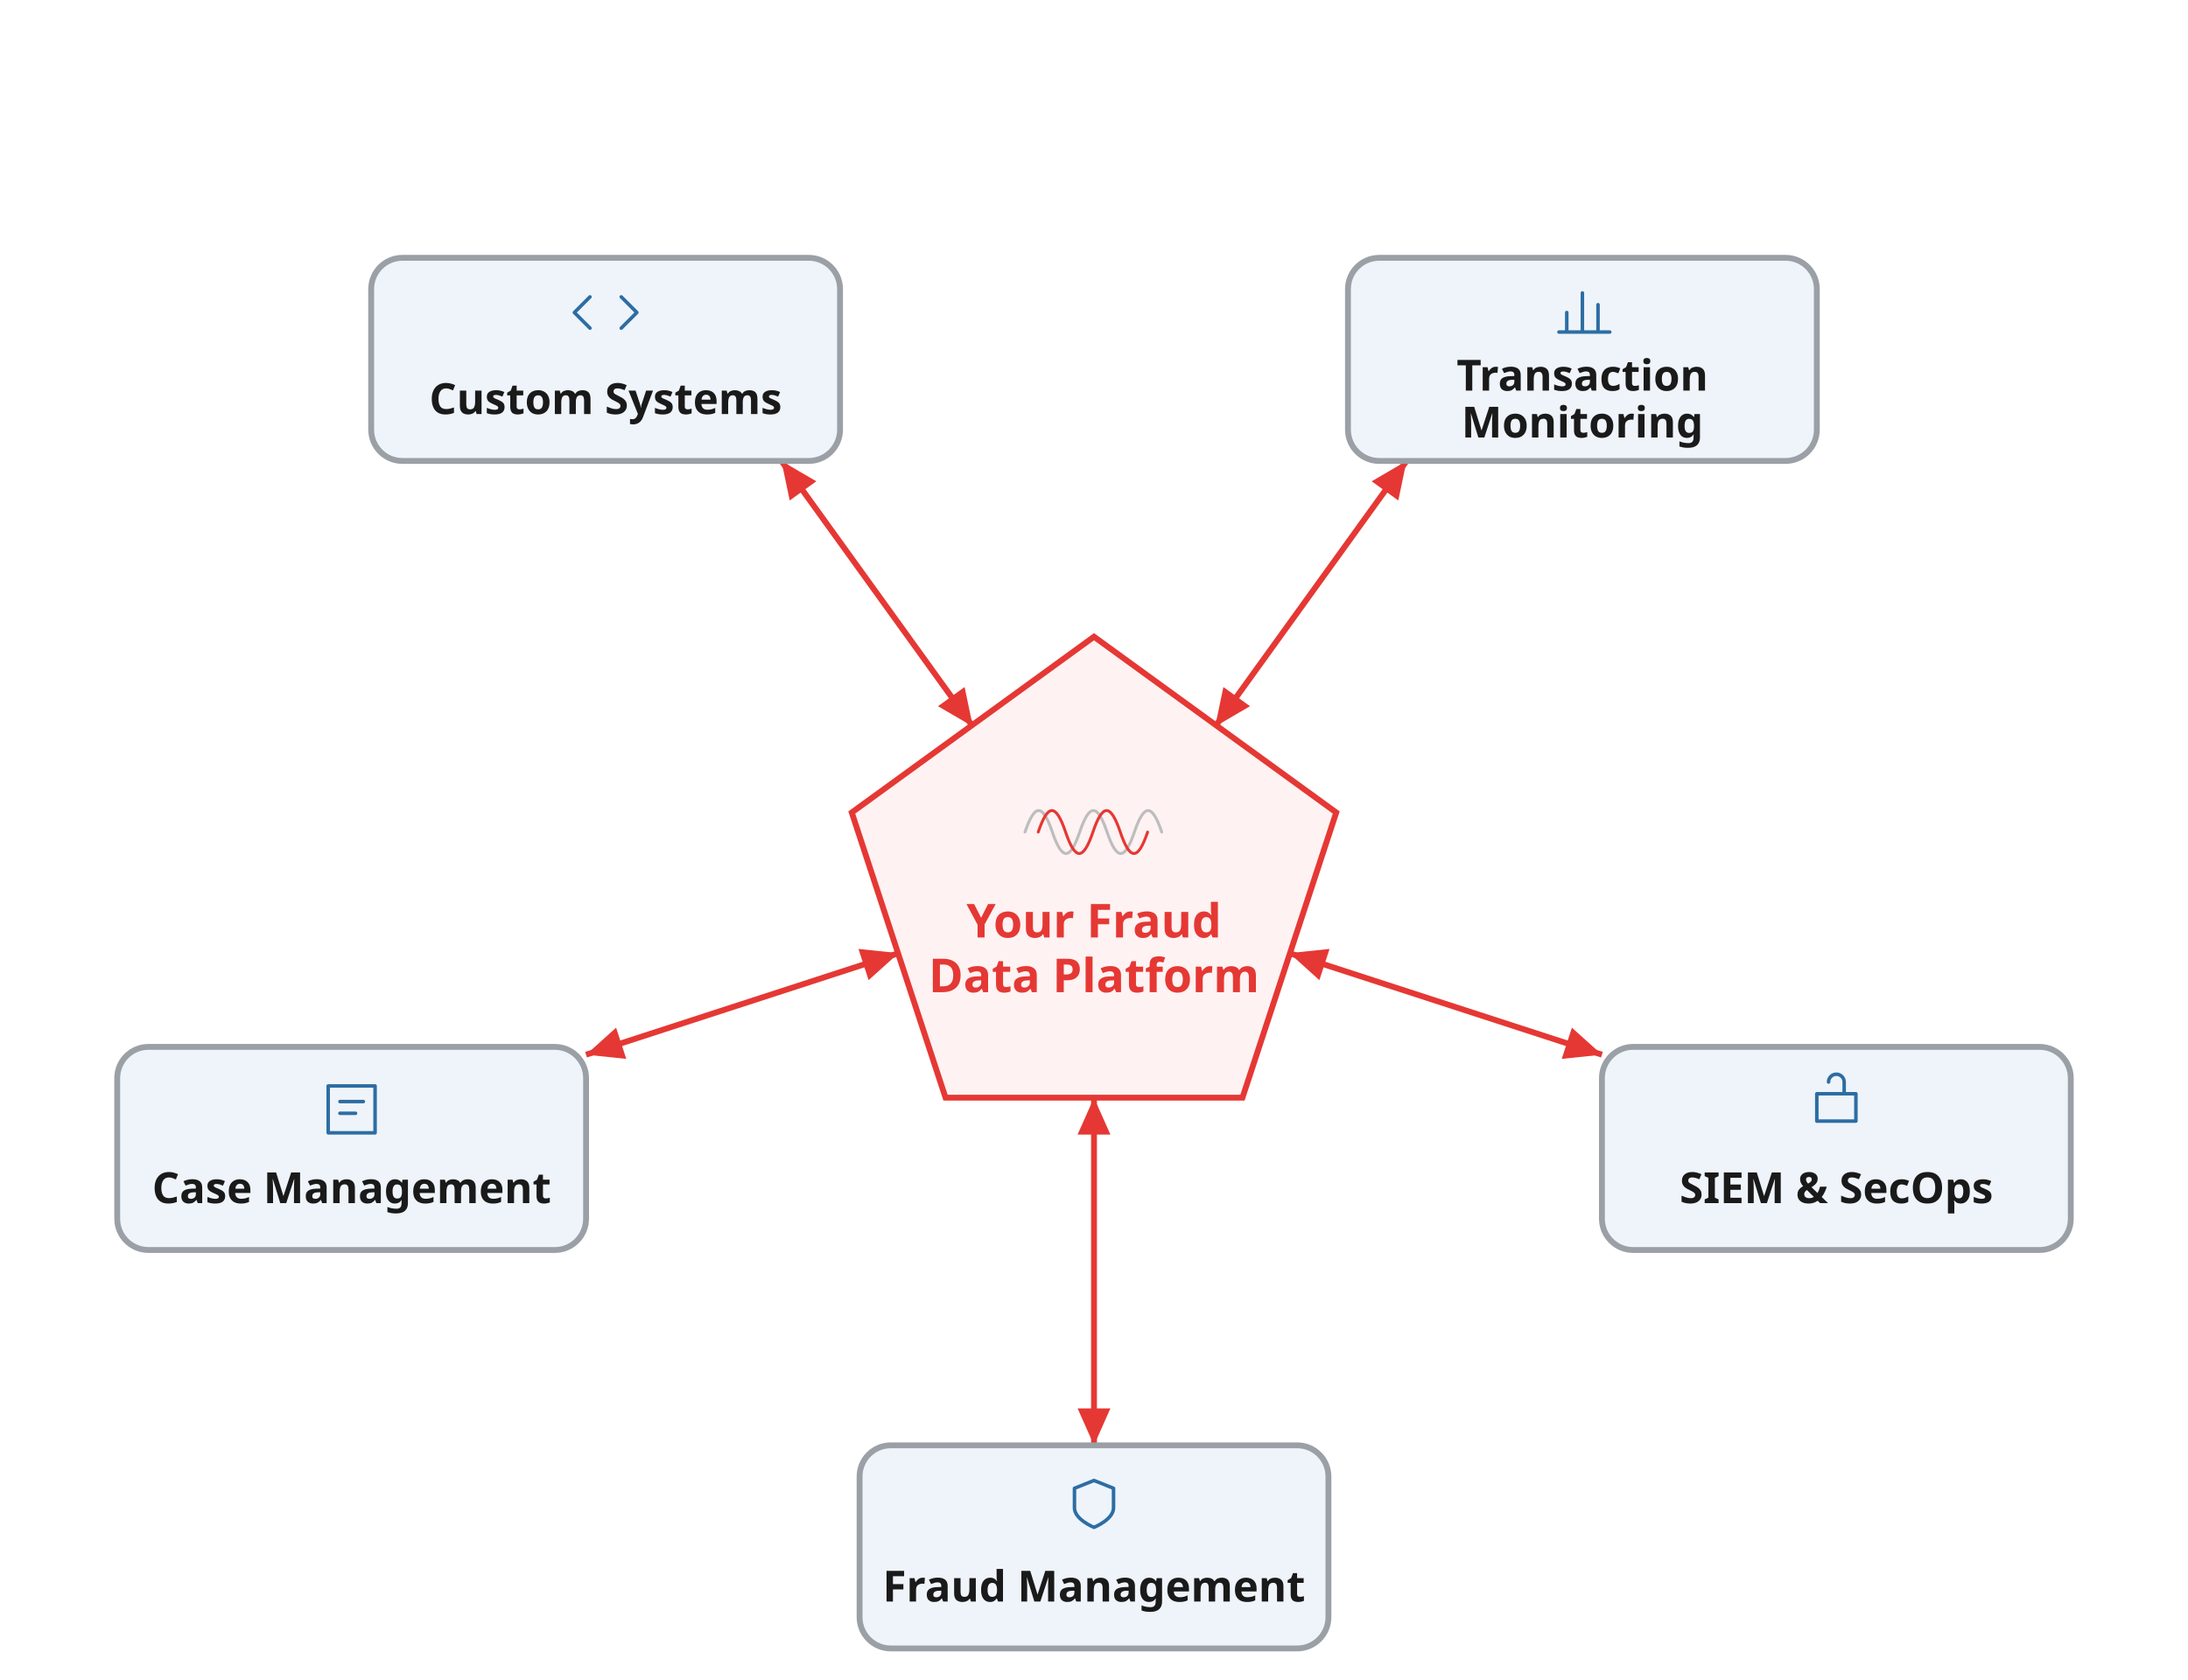
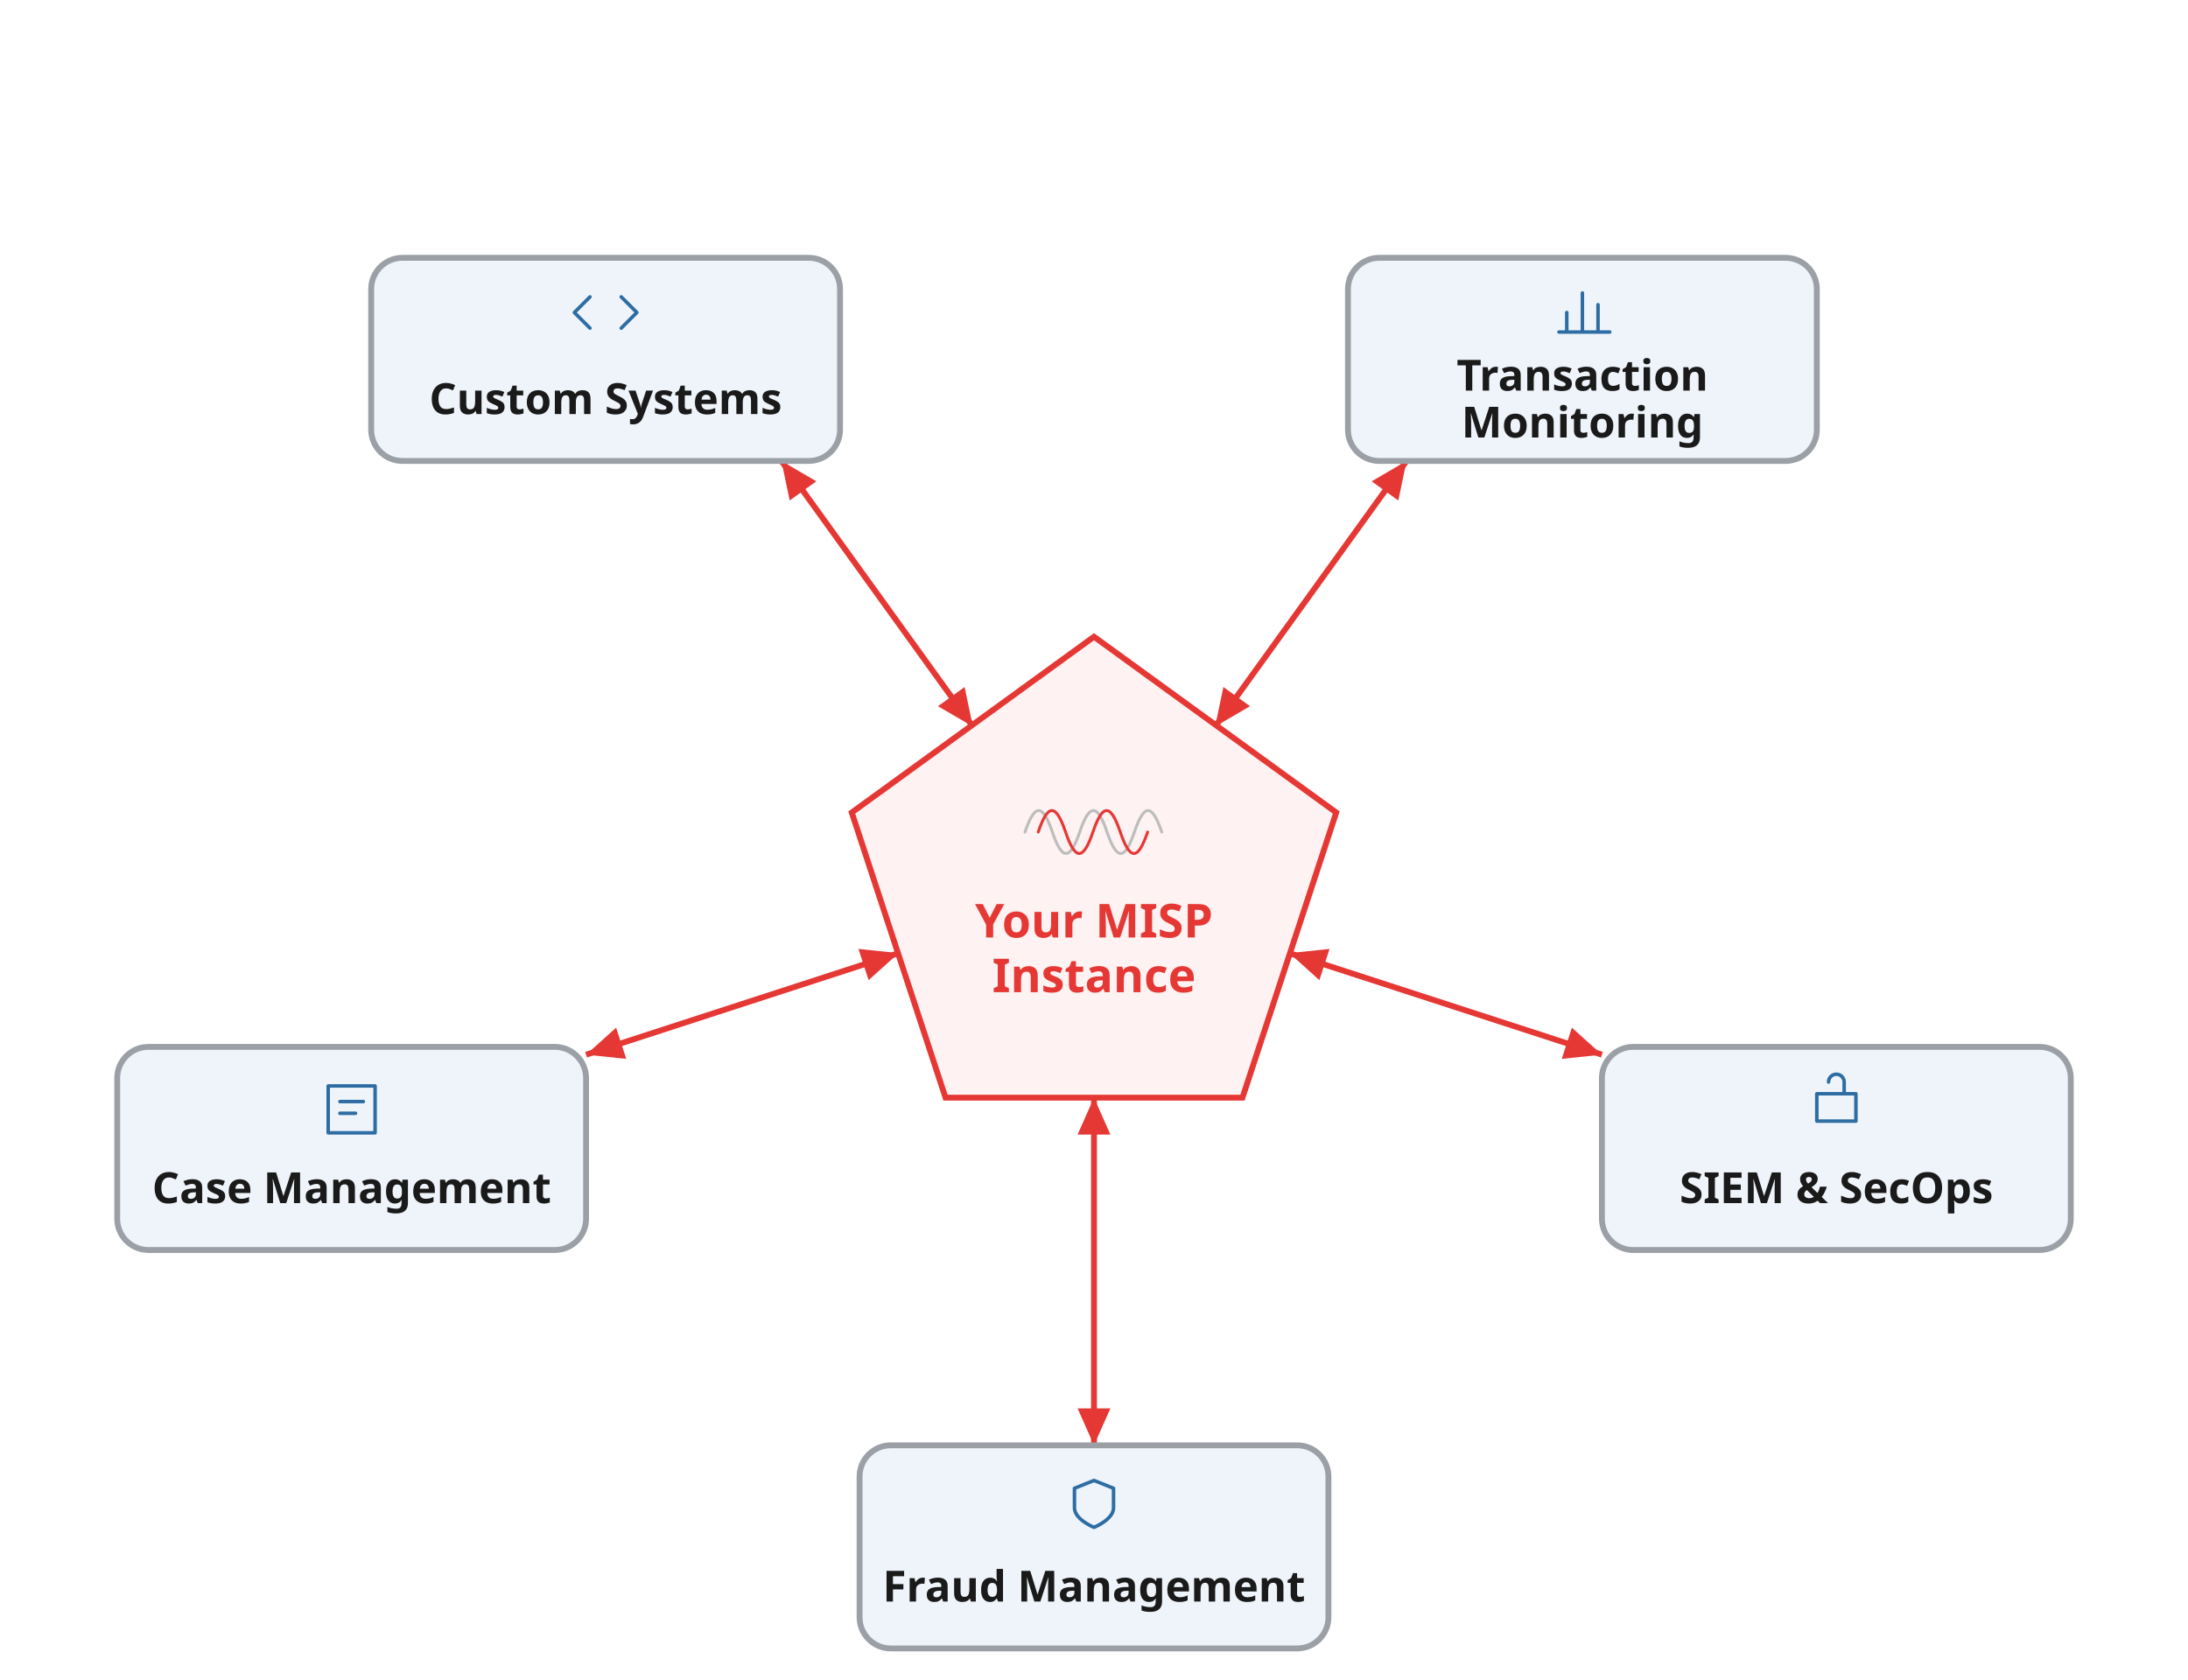
<svg xmlns="http://www.w3.org/2000/svg" fill="none" viewBox="0 0 560 430">
  <defs>
    <marker id="a" markerHeight="7" markerWidth="7" orient="auto" refX="9" refY="5" viewBox="0 0 10 10">
      <path fill="#e53834" d="m0 1 9 4-9 4z" />
    </marker>
    <marker id="b" markerHeight="7" markerWidth="7" orient="auto" refX="1" refY="5" viewBox="0 0 10 10">
      <path fill="#e53834" d="M10 1 1 5l9 4z" />
    </marker>
  </defs>
  <path stroke="#e53834" stroke-width="1.5" marker-end="url(#a)" marker-start="url(#b)" d="M311 186 360 118" />
  <path stroke="#e53834" stroke-width="1.5" marker-end="url(#a)" marker-start="url(#b)" d="M249 186 200 118" />
  <path stroke="#e53834" stroke-width="1.5" marker-end="url(#a)" marker-start="url(#b)" d="M330 244 410 270" />
  <path stroke="#e53834" stroke-width="1.5" marker-end="url(#a)" marker-start="url(#b)" d="M230 244 150 270" />
  <path stroke="#e53834" stroke-width="1.5" marker-end="url(#a)" marker-start="url(#b)" d="M280 281V370" />
  <polygon points="280,163 342,208 318,281 242,281 218,208" fill="#fef2f2" stroke="#e53834" stroke-width="1.5" />
  <g transform="translate(262,205) scale(0.1129,0.11268)">
    <path d="M3 71c22-65 40-65 62 0s40 65 62 0 40-65 62 0 40 65 62 0 40-65 62 0" fill="none" stroke="#bdbdbd" stroke-width="6.55" stroke-linecap="round" />
    <path d="M33 71c22-65 40-65 62 0s40 65 62 0 40-65 62 0 40 65 62 0" fill="none" stroke="#e53834" stroke-width="6.55" stroke-linecap="round" />
  </g>
-   <text x="280" y="240" fill="#e53834" font-family="Manrope, sans-serif" font-size="12" font-weight="700" text-anchor="middle">Your Fraud</text>
-   <text x="280" y="254" fill="#e53834" font-family="Manrope, sans-serif" font-size="12" font-weight="700" text-anchor="middle">Data Platform</text>
+   <text x="280" y="240" fill="#e53834" font-family="Manrope, sans-serif" font-size="12" font-weight="700" text-anchor="middle">Your MISP</text>
+   <text x="280" y="254" fill="#e53834" font-family="Manrope, sans-serif" font-size="12" font-weight="700" text-anchor="middle">Instance</text>
  <rect width="120" height="52" x="345" y="66" fill="#eef4fa" stroke="#9aa0a6" stroke-width="1.5" rx="8" />
  <path stroke="#2d6da3" stroke-linecap="round" stroke-linejoin="round" stroke-width=".9" d="M399 85h13m-11 0v-5m4 5v-10m4 10v-7" />
  <text x="405" y="100" fill="#1a1a1a" font-family="Manrope, sans-serif" font-size="11" font-weight="700" text-anchor="middle">Transaction</text>
  <text x="405" y="112" fill="#1a1a1a" font-family="Manrope, sans-serif" font-size="11" font-weight="700" text-anchor="middle">Monitoring</text>
  <rect width="120" height="52" x="95" y="66" fill="#eef4fa" stroke="#9aa0a6" stroke-width="1.5" rx="8" />
  <path stroke="#2d6da3" stroke-linecap="round" stroke-linejoin="round" stroke-width=".9" d="M151 76l-4 4 4 4m8-8l4 4-4 4" />
  <text x="155" y="106" fill="#1a1a1a" font-family="Manrope, sans-serif" font-size="11" font-weight="700" text-anchor="middle">Custom Systems</text>
  <rect width="120" height="52" x="410" y="268" fill="#eef4fa" stroke="#9aa0a6" stroke-width="1.5" rx="8" />
  <path stroke="#2d6da3" stroke-linecap="round" stroke-linejoin="round" stroke-width=".9" fill="none" d="M465 280h10v7h-10zm3-3a2 2 0 014 0v3" />
  <text x="470" y="308" fill="#1a1a1a" font-family="Manrope, sans-serif" font-size="11" font-weight="700" text-anchor="middle">SIEM &amp; SecOps</text>
  <rect width="120" height="52" x="30" y="268" fill="#eef4fa" stroke="#9aa0a6" stroke-width="1.5" rx="8" />
  <path stroke="#2d6da3" stroke-linecap="round" stroke-linejoin="round" stroke-width=".9" fill="none" d="M84 278h12v12h-12zm3 4h6m-6 3h4" />
  <text x="90" y="308" fill="#1a1a1a" font-family="Manrope, sans-serif" font-size="11" font-weight="700" text-anchor="middle">Case Management</text>
  <rect width="120" height="52" x="220" y="370" fill="#eef4fa" stroke="#9aa0a6" stroke-width="1.5" rx="8" />
  <path stroke="#2d6da3" stroke-linecap="round" stroke-linejoin="round" stroke-width=".9" fill="none" d="M280 379l-5 2v5c0 3 5 5 5 5s5-2 5-5v-5z" />
  <text x="280" y="410" fill="#1a1a1a" font-family="Manrope, sans-serif" font-size="11" font-weight="700" text-anchor="middle">Fraud Management</text>
</svg>
